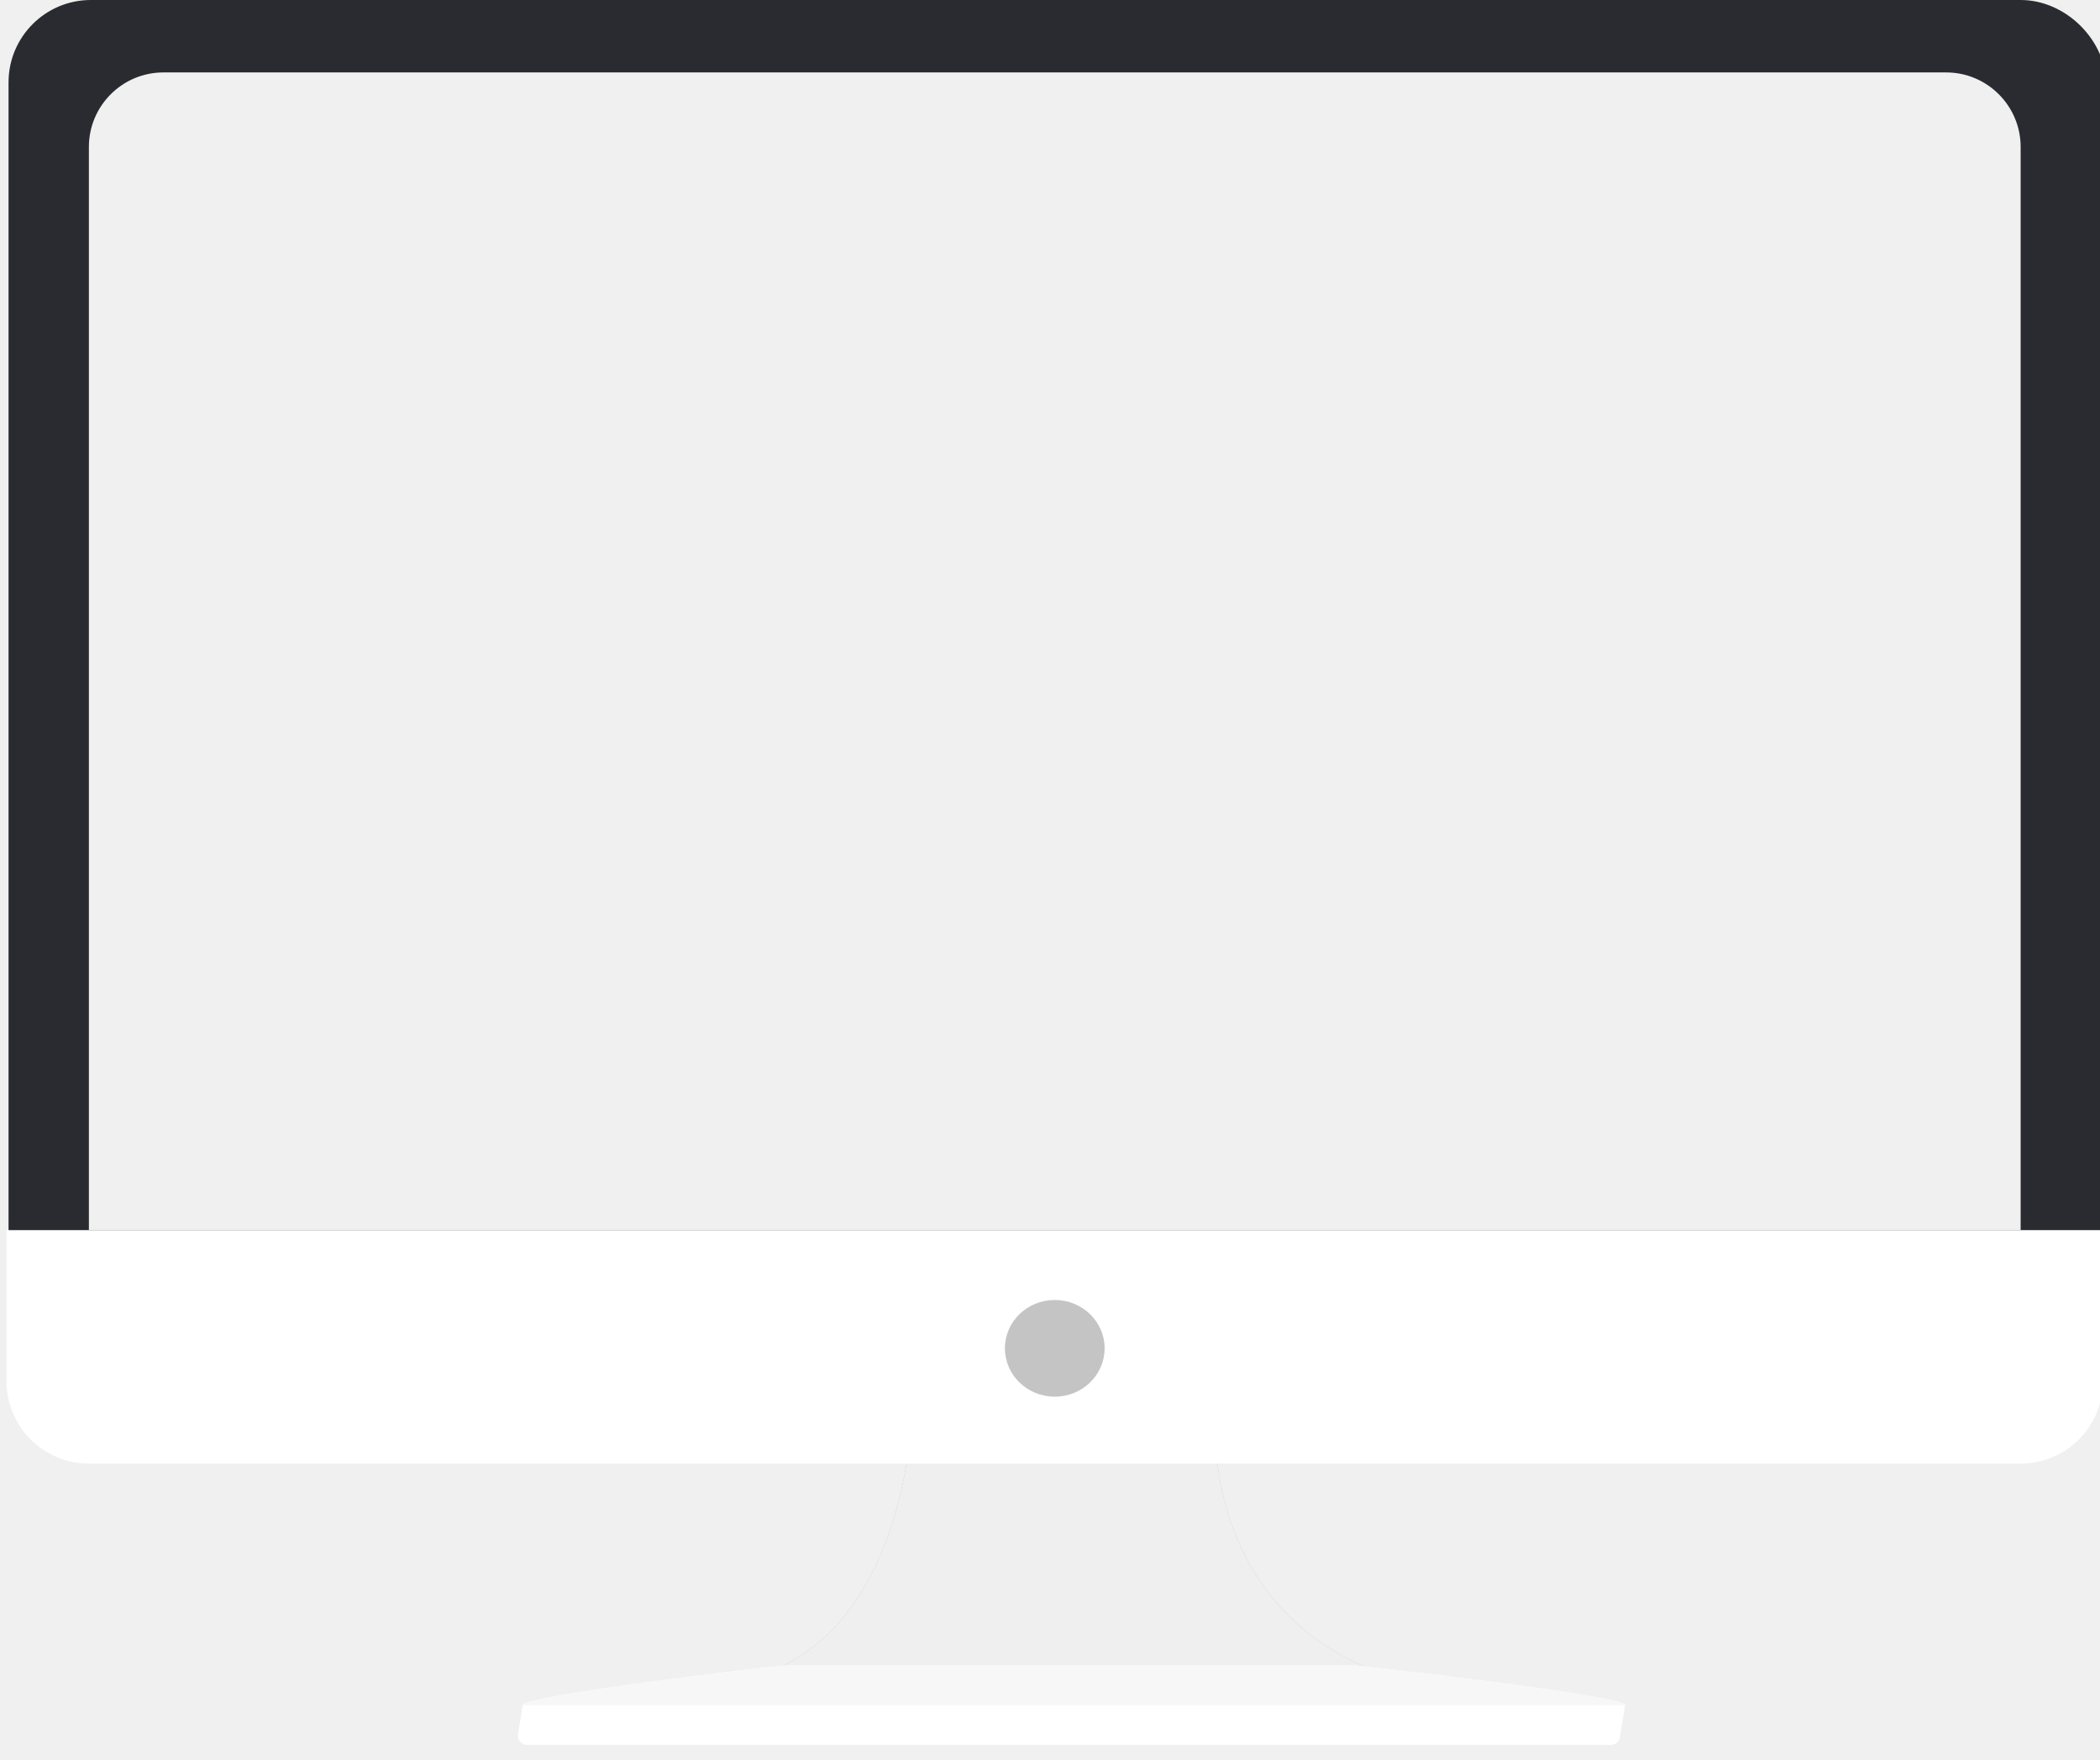
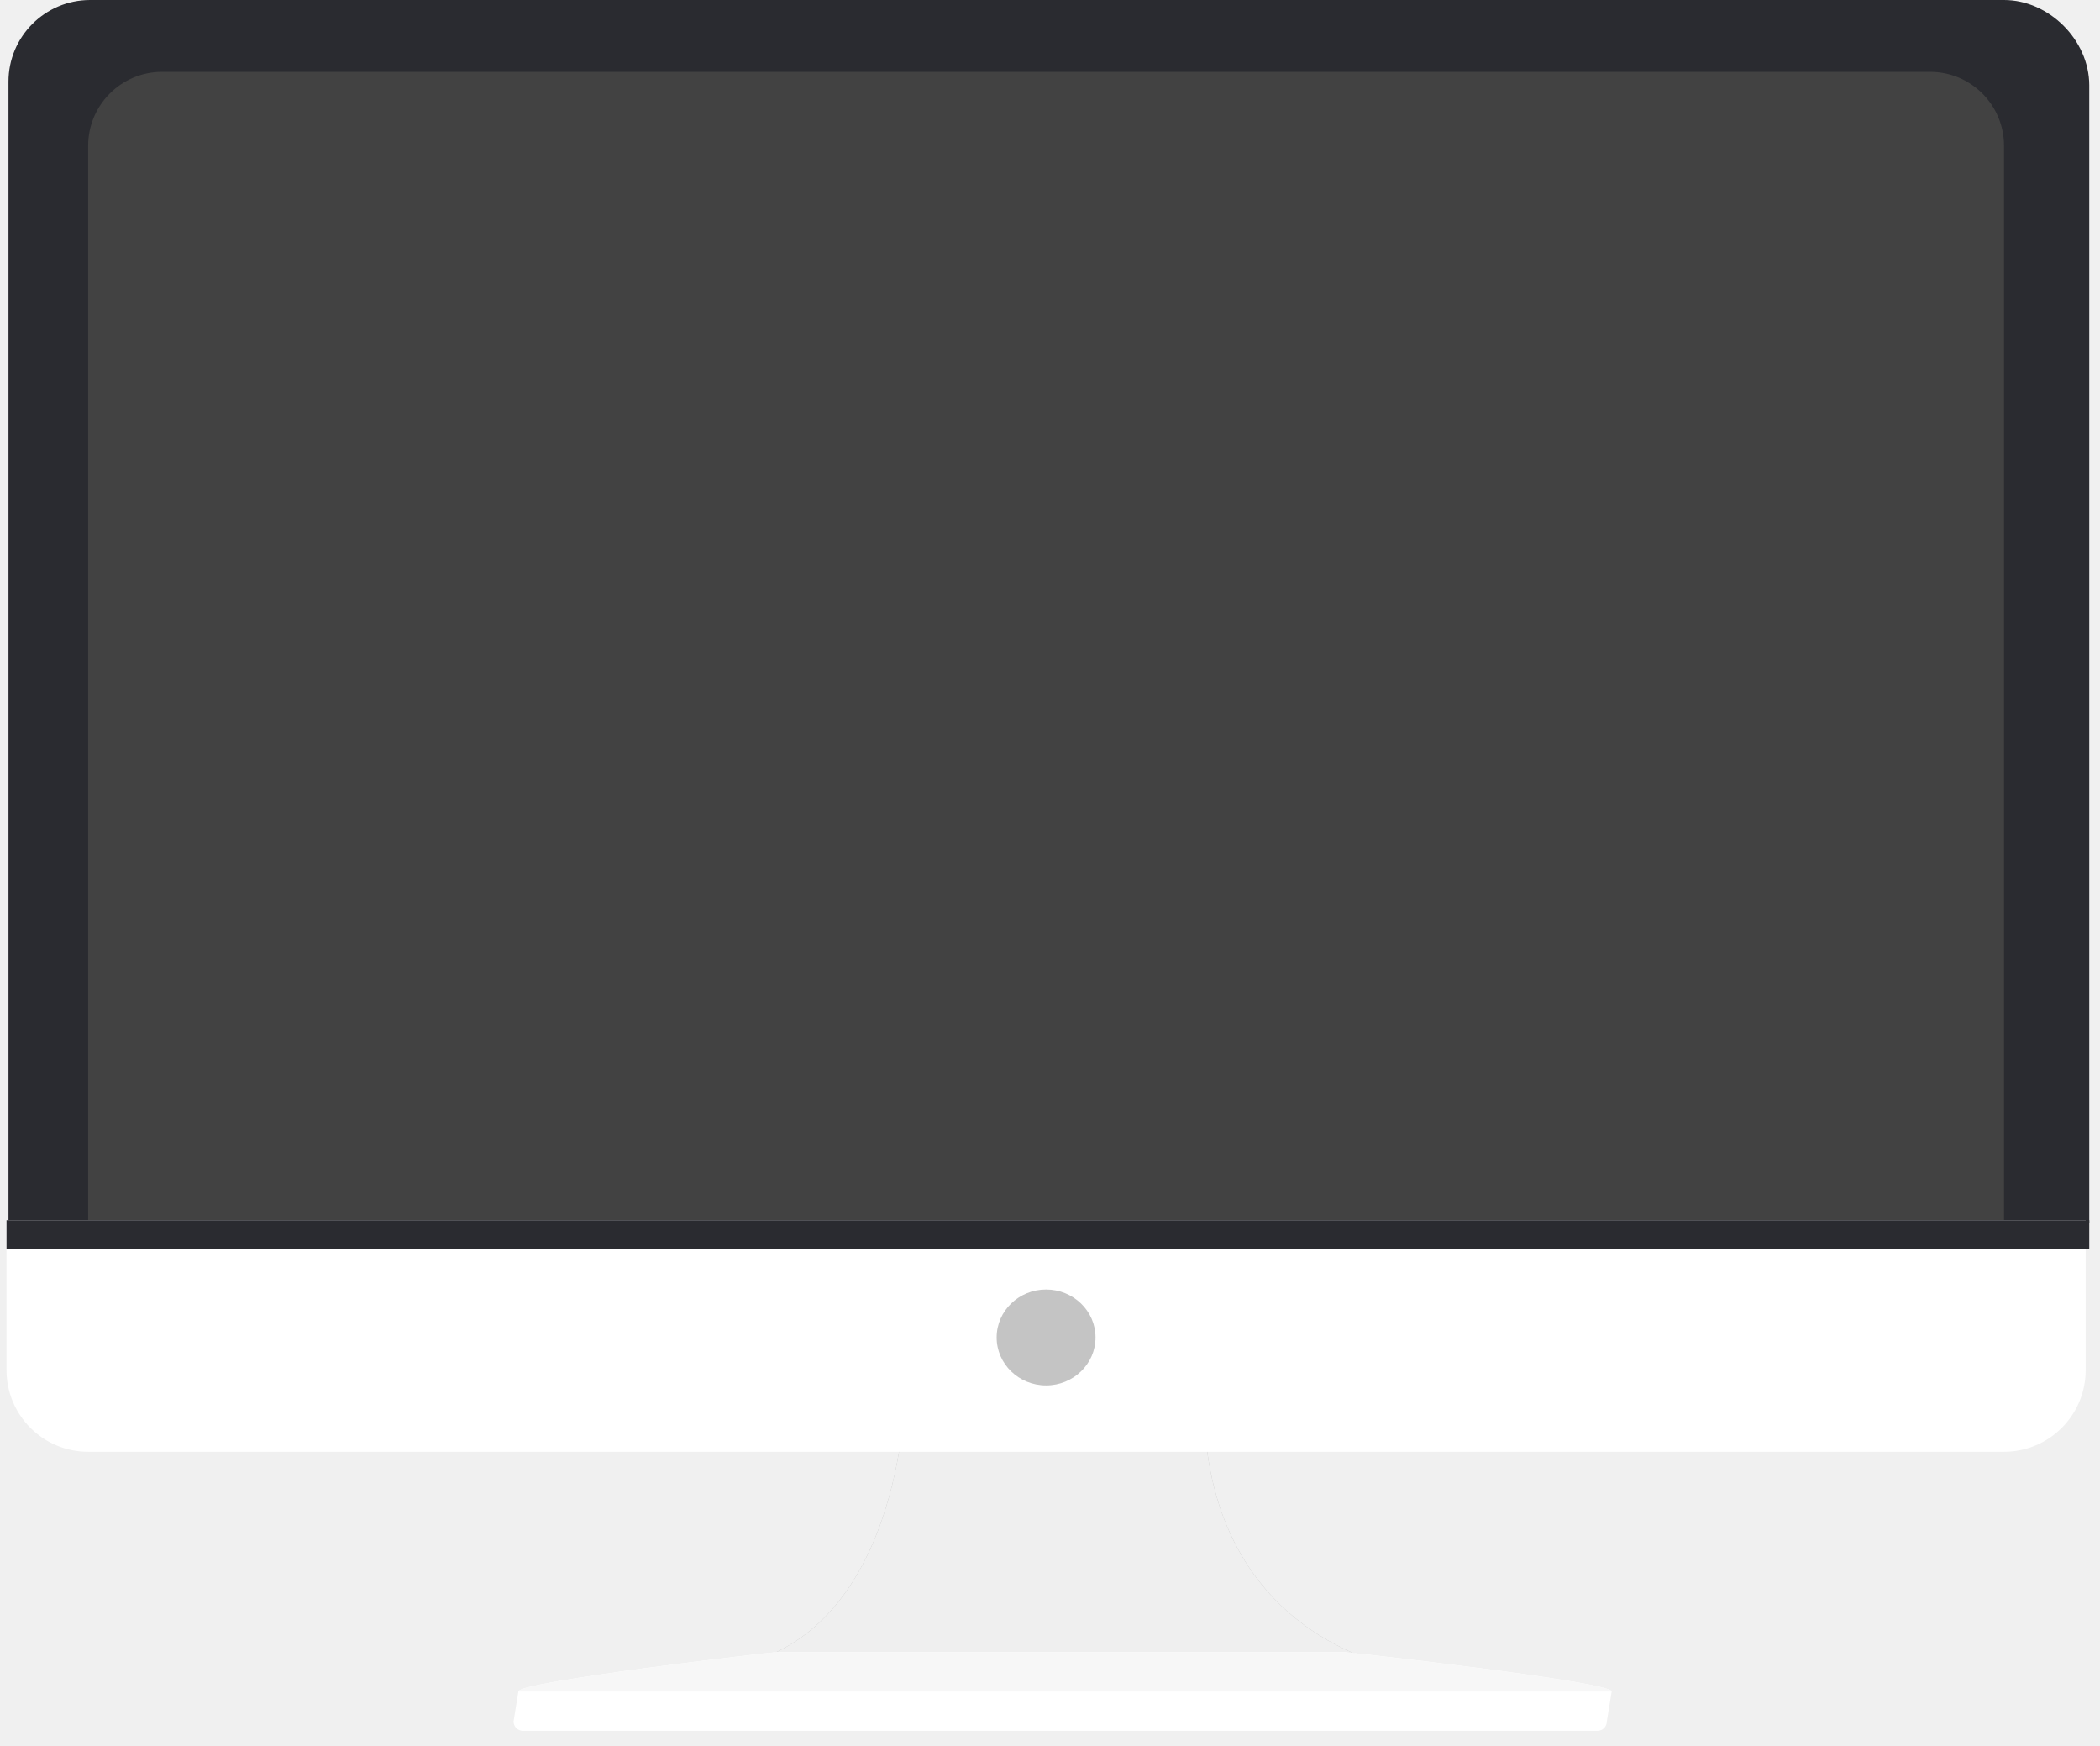
- <svg xmlns="http://www.w3.org/2000/svg" version="1.1" id="Layer_1" x="0px" y="0px" width="4729.355px" height="3963.14px" viewBox="0 0 4729.355 3963.14" enable-background="new 0 0 4729.355 3963.14" xml:space="preserve">
+ <svg xmlns="http://www.w3.org/2000/svg" version="1.1" id="Layer_1" x="0px" y="0px" width="4768.58px" height="3963.14px" viewBox="0 0 4768.58 3963.14" enable-background="new 0 0 4768.58 3963.14" xml:space="preserve">
+   <rect x="125.604" y="88.81" fill="#424242" width="4481.104" height="2713.608" />
  <g>
-     <path fill="#BCBCBC" d="M2054.07,3178.326c0,0-12.344,611.789-475.815,611.789v92.676h1594.29v-98.867   c0,0-438.717-68.006-438.717-605.598H2054.07L2054.07,3178.326z" />
-     <path fill="#EFEFEF" d="M2054.07,3178.326c0,0-12.344,611.789-475.815,611.789v92.676h1594.29v-98.867   c0,0-438.717-68.006-438.717-605.598H2054.07L2054.07,3178.326z" />
-     <path fill="#FFFFFF" d="M3659.748,3839.771l-11.04,68.199c0,11.689-9.479,21.17-21.149,21.17H1187.288   c-11.68,0-21.15-9.48-21.15-21.17l11.04-68.199c0-22.143,575.931-89.361,587.771-89.361h1284.93   c11.771,0,600.561,66.17,609.761,88.83C3659.708,3839.419,3659.748,3839.601,3659.748,3839.771z" />
-     <path fill="#2A2B30" d="M4550.638,0h-4346c-102.42,0-185.39,83.01-185.39,185.39v2590.23h4724.911V193.55   C4744.158,91.17,4653.008,0,4550.638,0z M4550.638,2770.03H200.188V331.02c0-92.74,75.17-167.93,167.94-167.93h4014.59   c92.74,0,167.92,75.19,167.92,167.93V2770.03z" />
-     <path fill="#FFFFFF" d="M200.189,3295.746h4350.45c102.371,0,185.379-83,185.379-185.389v-340.324H14.801v340.324   C14.801,3212.746,97.782,3295.746,200.189,3295.746" />
-     <path fill="#C4C4C4" d="M2487.686,3036.197c0,60.088-50.298,108.863-112.262,108.863c-62,0-112.279-48.775-112.279-108.863   c0-60.143,50.278-108.898,112.279-108.898C2437.388,2927.298,2487.686,2976.056,2487.686,3036.197" />
+     <path fill="#BCBCBC" d="M2054.07,3178.326c0,0-12.345,611.789-475.815,611.789v92.676h1594.29v-98.867   c0,0-438.717-68.006-438.717-605.598H2054.07L2054.07,3178.326z" />
+     <path fill="#EFEFEF" d="M2054.07,3178.326c0,0-12.345,611.789-475.815,611.789v92.676h1594.29v-98.867   c0,0-438.717-68.006-438.717-605.598H2054.07L2054.07,3178.326z" />
+     <path fill="#FFFFFF" d="M3659.748,3839.771l-11.039,68.199c0,11.689-9.479,21.17-21.149,21.17H1187.289   c-11.681,0-21.15-9.48-21.15-21.17l11.04-68.199c0-22.143,575.934-89.361,587.771-89.361h1284.929   c11.771,0,600.562,66.17,609.762,88.83C3659.708,3839.419,3659.748,3839.601,3659.748,3839.771z" />
+     <path fill="#2A2B30" d="M4550.638,0H204.639c-102.42,0-185.39,83.01-185.39,185.39v2590.23H4744.16V193.55   C4744.158,91.17,4653.007,0,4550.638,0z M4550.638,2770.031H200.188V331.02c0-92.738,75.17-167.93,167.94-167.93h4014.59   c92.74,0,167.92,75.19,167.92,167.93V2770.031z" />
+     <path fill="#FFFFFF" d="M200.189,3295.746h4350.449c102.371,0,185.379-83,185.379-185.389v-340.324H14.801v340.324   C14.801,3212.746,97.782,3295.746,200.189,3295.746" />
+     <path fill="#C4C4C4" d="M2487.685,3036.197c0,60.088-50.297,108.863-112.262,108.863c-62,0-112.279-48.775-112.279-108.863   c0-60.143,50.278-108.898,112.279-108.898C2437.388,2927.298,2487.685,2976.056,2487.685,3036.197" />
  </g>
-   <path fill="#F7F7F7" d="M3659.748,3839.771h-2482.57c0-22.143,575.93-89.361,587.771-89.361h1284.93  c11.771,0,600.56,66.17,609.76,88.83L3659.748,3839.771z" />
+   <path fill="#F7F7F7" d="M3659.748,3839.771h-2482.57c0-22.143,575.931-89.361,587.771-89.361h1284.929  c11.771,0,600.561,66.17,609.76,88.83L3659.748,3839.771z" />
+   <rect x="14.801" y="2770.031" fill="#2A2B30" width="4729.358" height="64.775" />
</svg>
